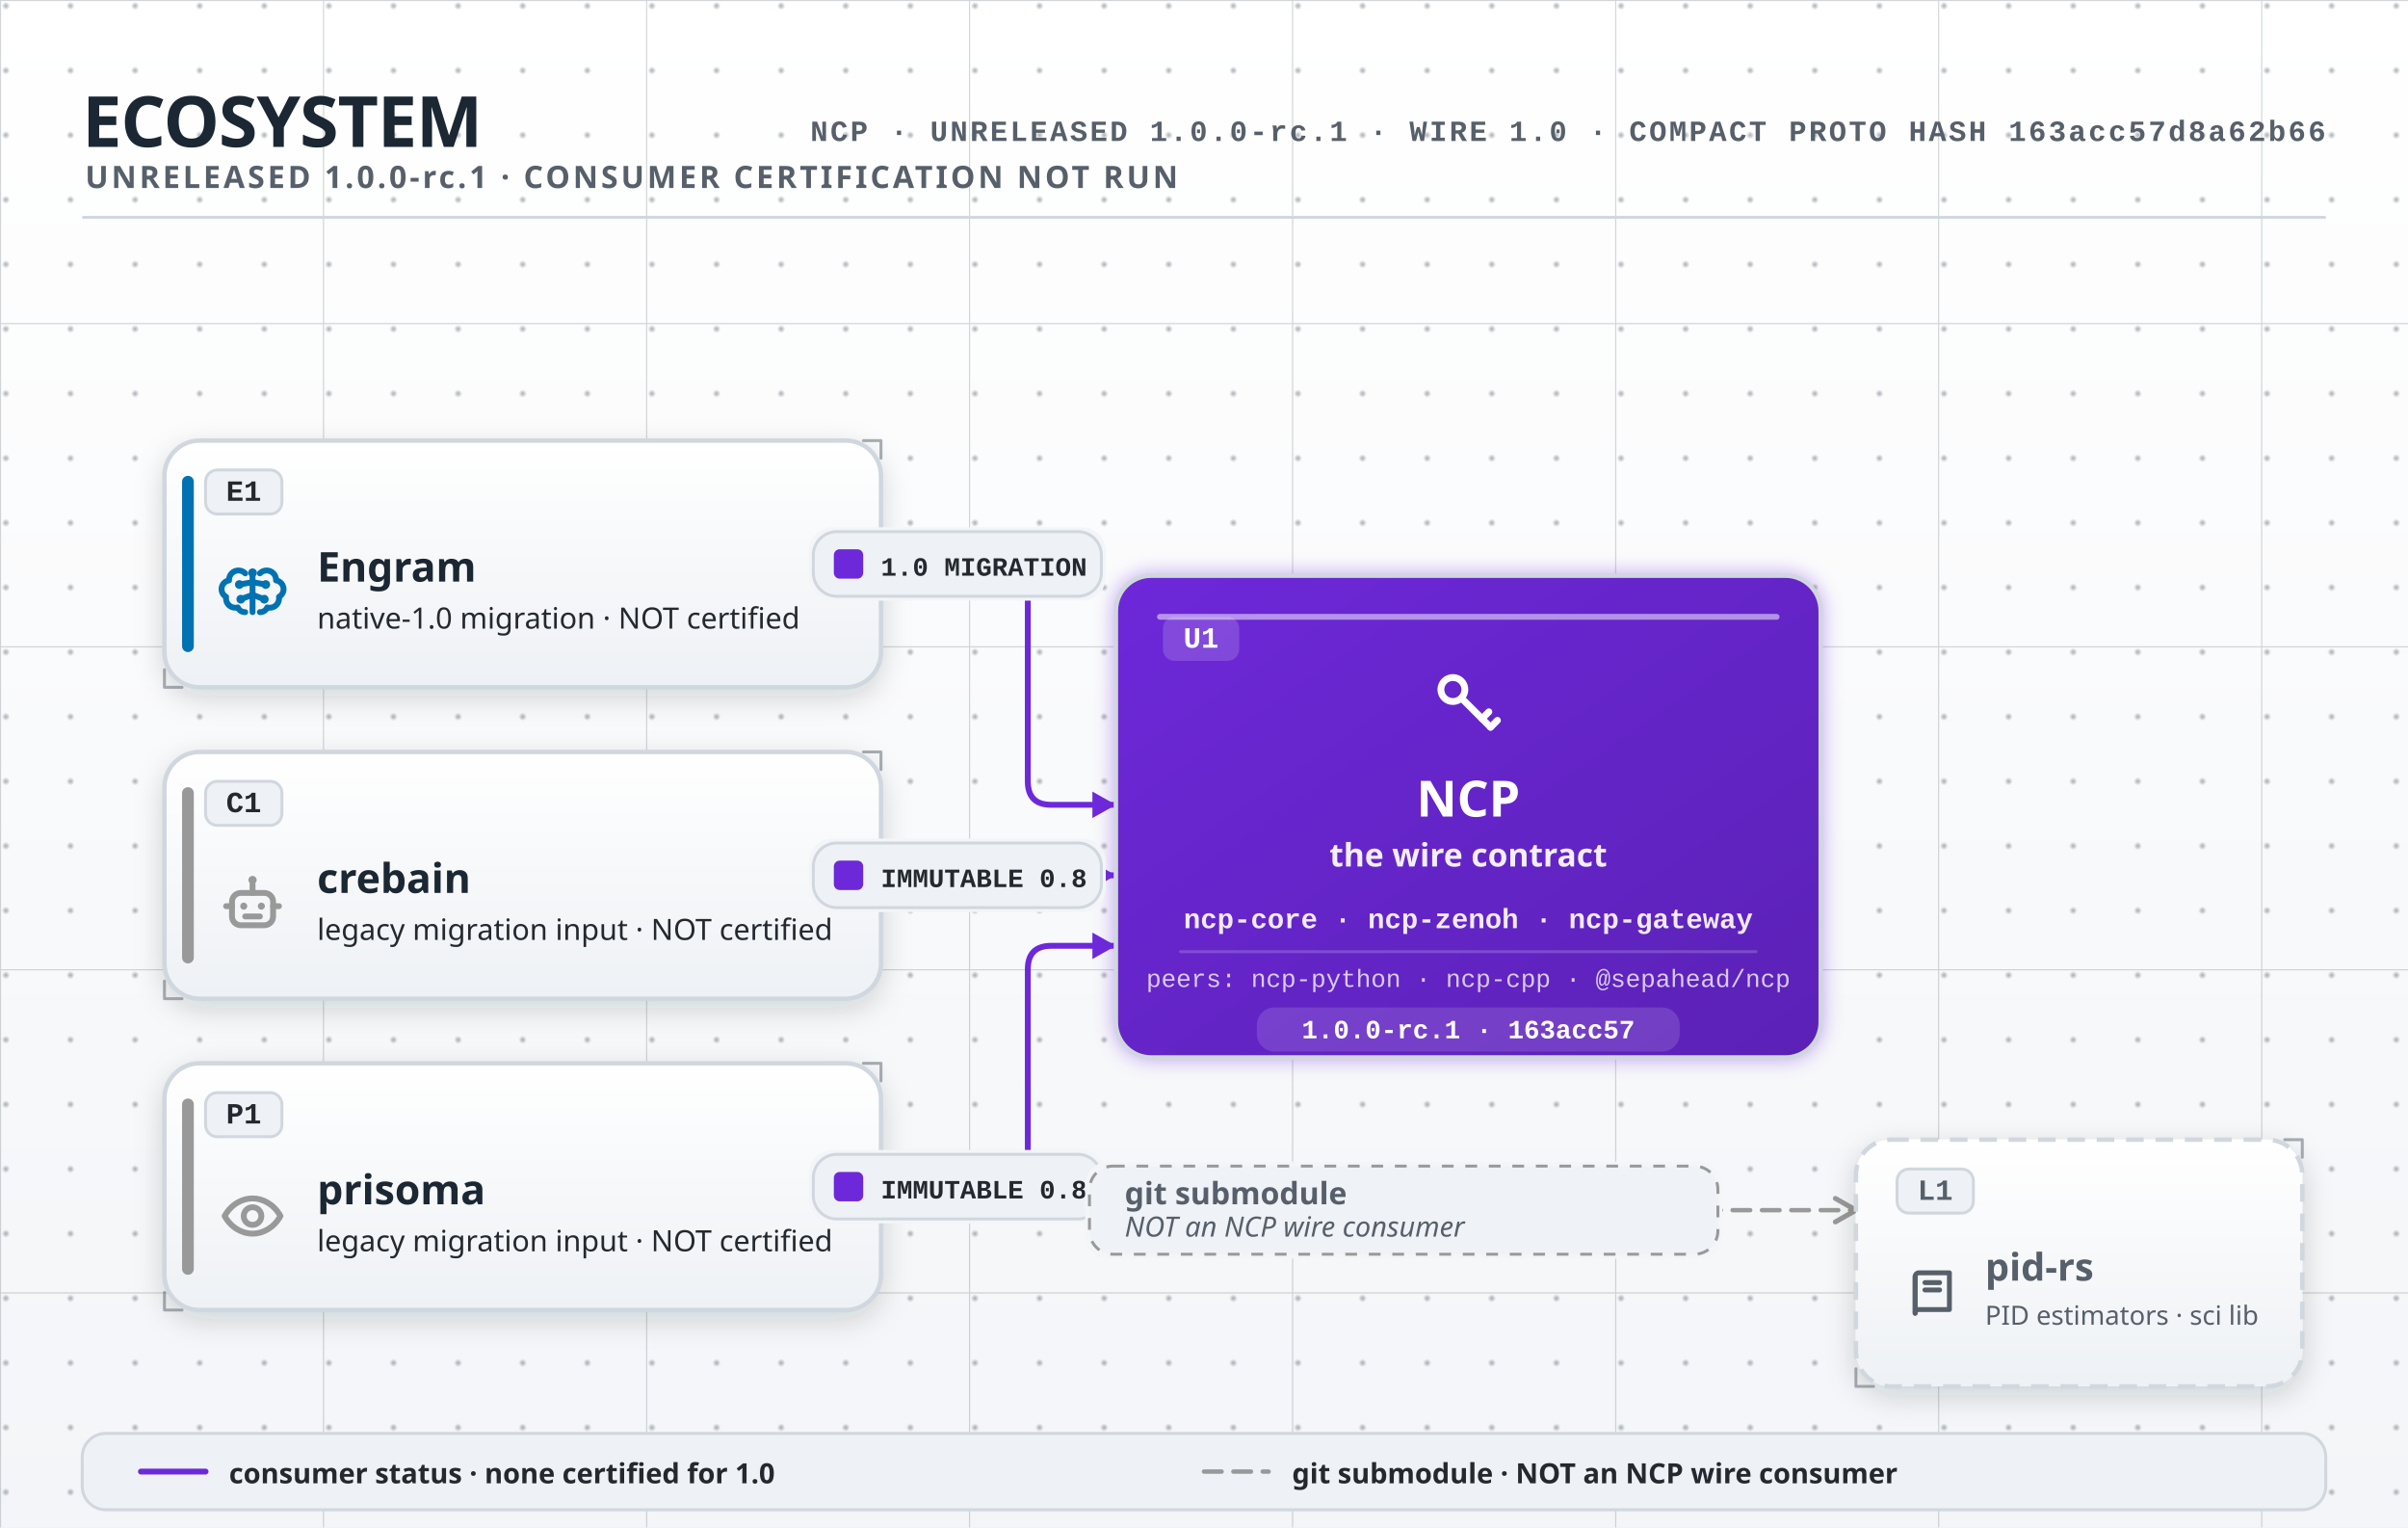
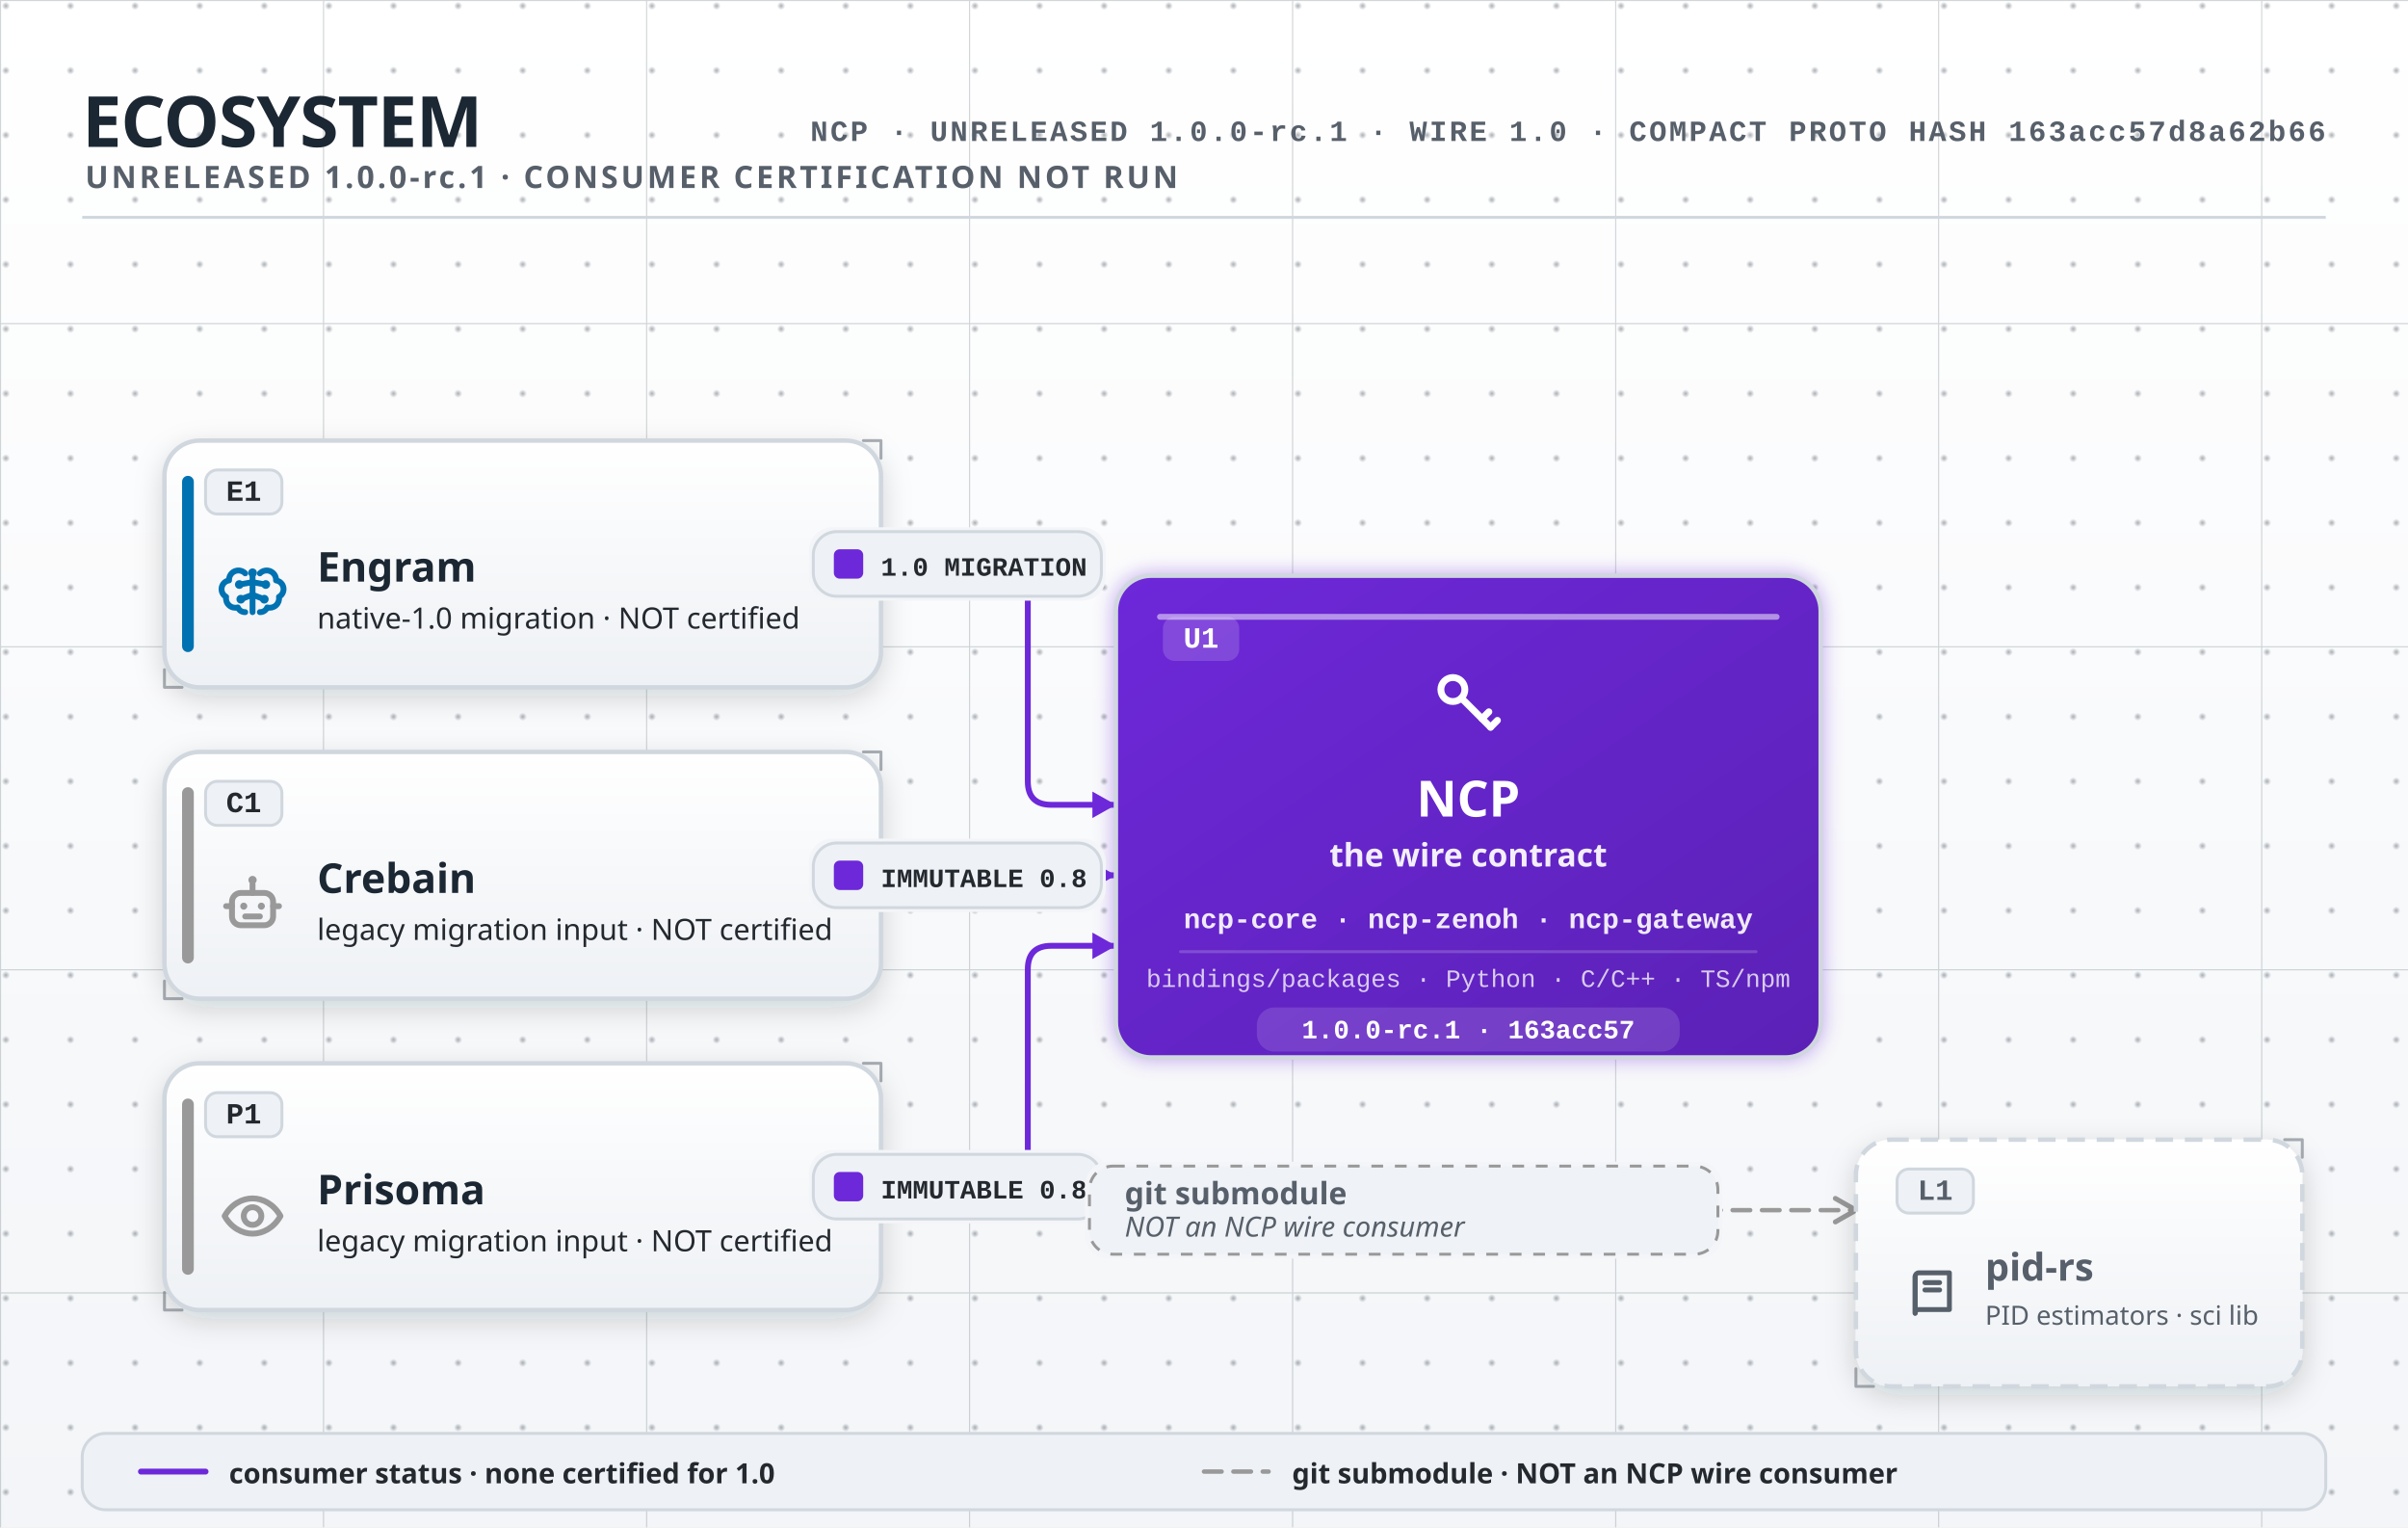
- <svg xmlns="http://www.w3.org/2000/svg" width="820" height="520" viewBox="0 0 820 520" font-family="-apple-system, BlinkMacSystemFont, 'Segoe UI', 'Noto Sans', Helvetica, Arial, sans-serif" role="img">
+ <svg xmlns="http://www.w3.org/2000/svg" width="820" height="520" viewBox="0 0 820 520" font-family="-apple-system, BlinkMacSystemFont, 'Segoe UI', 'Noto Sans', Helvetica, Arial, sans-serif" role="img" aria-labelledby="ncp-ecosystem-title ncp-ecosystem-desc">
  <defs>
    <linearGradient id="pageBg" x1="0" y1="0" x2="0" y2="1">
      <stop offset="0" stop-color="#ffffff" />
      <stop offset="1" stop-color="#f3f5f8" />
    </linearGradient>
    <linearGradient id="surface" x1="0" y1="0" x2="0" y2="1">
      <stop offset="0" stop-color="#ffffff" />
      <stop offset="1" stop-color="#eef1f5" />
    </linearGradient>
    <linearGradient id="busAction" x1="0" y1="0" x2="1" y2="0">
      <stop offset="0" stop-color="#D55E00" stop-opacity="1" />
      <stop offset="0.5" stop-color="#D55E00" stop-opacity="1" />
      <stop offset="1" stop-color="#b94f00" stop-opacity="1" />
    </linearGradient>
    <linearGradient id="contractHero" x1="0" y1="0" x2="1" y2="1">
      <stop offset="0" stop-color="#6D28D9" />
      <stop offset="1" stop-color="#5b21b6" />
    </linearGradient>
    <radialGradient id="gridDot" cx="0.5" cy="0.5" r="0.5">
      <stop offset="0" stop-color="#57606a" stop-opacity="0.5" />
      <stop offset="1" stop-color="#57606a" stop-opacity="0" />
    </radialGradient>
    <pattern id="grid" width="22" height="22" patternUnits="userSpaceOnUse">
      <circle cx="2" cy="2" r="1.4" fill="url(#gridDot)" />
    </pattern>
    <pattern id="gridMajor" width="110" height="110" patternUnits="userSpaceOnUse">
      <path d="M110 0H0V110" fill="none" stroke="#57606a" stroke-width="0.75" stroke-opacity="0.26" />
    </pattern>
    <filter id="soft" x="-40%" y="-40%" width="180%" height="180%" color-interpolation-filters="sRGB">
      <feDropShadow dx="0" dy="3" stdDeviation="5" flood-color="#1b2733" flood-opacity="0.18" />
    </filter>
    <filter id="halo" x="-60%" y="-60%" width="220%" height="220%" color-interpolation-filters="sRGB">
      <feGaussianBlur stdDeviation="3" />
    </filter>
    <filter id="glow" x="-90%" y="-90%" width="280%" height="280%" color-interpolation-filters="sRGB">
      <feGaussianBlur in="SourceAlpha" stdDeviation="3.4" result="b" />
      <feFlood flood-color="#D55E00" flood-opacity="0.4" />
      <feComposite in2="b" operator="in" result="g" />
      <feMerge>
        <feMergeNode in="g" />
        <feMergeNode in="SourceGraphic" />
      </feMerge>
    </filter>
    <marker id="arrowAction" markerUnits="userSpaceOnUse" markerWidth="12" markerHeight="12" refX="9" refY="5.5" orient="auto">
      <path d="M1,1 L9,5.5 L1,10 Z" fill="#D55E00" />
    </marker>
    <marker id="arrowControl" markerUnits="userSpaceOnUse" markerWidth="12" markerHeight="12" refX="9" refY="5.5" orient="auto">
      <path d="M1,1 L9,5.5 L1,10 Z" fill="#0072B2" />
    </marker>
    <marker id="replyControl" markerUnits="userSpaceOnUse" markerWidth="12" markerHeight="12" refX="9" refY="5.5" orient="auto">
      <path d="M2,1.5 L9,5.5 L2,9.5" fill="none" stroke="#0072B2" stroke-width="1.7" stroke-linecap="round" stroke-linejoin="round" />
    </marker>
    <marker id="arrowPercep" markerUnits="userSpaceOnUse" markerWidth="12" markerHeight="12" refX="9" refY="5.5" orient="auto">
      <path d="M1,1 L9,5.5 L1,10 Z" fill="#56B4E9" />
    </marker>
    <marker id="tapObserve" markerUnits="userSpaceOnUse" markerWidth="10" markerHeight="10" refX="5" refY="5" orient="auto">
      <circle cx="5" cy="5" r="3.2" fill="none" stroke="#999999" stroke-width="1.5" />
    </marker>
    <marker id="arrowContract" markerUnits="userSpaceOnUse" markerWidth="12" markerHeight="12" refX="9" refY="5.5" orient="auto">
      <path d="M1,1 L9,5.5 L1,10 Z" fill="#6D28D9" />
    </marker>
    <marker id="submoduleArrow" markerUnits="userSpaceOnUse" markerWidth="12" markerHeight="12" refX="9" refY="5.5" orient="auto">
      <path d="M2,1.5 L9,5.5 L2,9.5" fill="none" stroke="#999999" stroke-width="1.7" stroke-linecap="round" stroke-linejoin="round" />
    </marker>
    <marker id="arrowActive" markerUnits="userSpaceOnUse" markerWidth="12" markerHeight="12" refX="9" refY="5.5" orient="auto">
      <path d="M1,1 L9,5.5 L1,10 Z" fill="#009E73" />
    </marker>
    <marker id="arrowEstop" markerUnits="userSpaceOnUse" markerWidth="12" markerHeight="12" refX="9" refY="5.5" orient="auto">
      <path d="M1,1 L9,5.5 L1,10 Z" fill="#D55E00" stroke="#ffd9c2" stroke-width="0.6" />
    </marker>
    <marker id="arrowHold" markerUnits="userSpaceOnUse" markerWidth="12" markerHeight="12" refX="9" refY="5.5" orient="auto">
      <path d="M1,1 L9,5.5 L1,10 Z" fill="#E69F00" />
    </marker>
    <marker id="arrowMut" markerUnits="userSpaceOnUse" markerWidth="12" markerHeight="12" refX="9" refY="5.5" orient="auto">
      <path d="M1,1 L9,5.5 L1,10 Z" fill="#57606a" />
    </marker>
    <marker id="arrowConfig" markerUnits="userSpaceOnUse" markerWidth="12" markerHeight="12" refX="9" refY="5.5" orient="auto">
      <path d="M1,1 L9,5.5 L1,10 Z" fill="#CC79A7" />
    </marker>
    <filter id="glowContract" x="-90%" y="-90%" width="280%" height="280%" color-interpolation-filters="sRGB">
      <feGaussianBlur in="SourceAlpha" stdDeviation="3.4" result="b" />
      <feFlood flood-color="#6D28D9" flood-opacity="0.4" />
      <feComposite in2="b" operator="in" result="g" />
      <feMerge>
        <feMergeNode in="g" />
        <feMergeNode in="SourceGraphic" />
      </feMerge>
    </filter>
    <filter id="glowActive" x="-90%" y="-90%" width="280%" height="280%" color-interpolation-filters="sRGB">
      <feGaussianBlur in="SourceAlpha" stdDeviation="3.4" result="b" />
      <feFlood flood-color="#009E73" flood-opacity="0.4" />
      <feComposite in2="b" operator="in" result="g" />
      <feMerge>
        <feMergeNode in="g" />
        <feMergeNode in="SourceGraphic" />
      </feMerge>
    </filter>
  </defs>
  <rect x="0" y="0" width="820" height="520" rx="0" fill="url(#pageBg)" />
  <rect x="0" y="0" width="820" height="520" rx="0" fill="url(#gridMajor)" />
  <rect x="0" y="0" width="820" height="520" rx="0" fill="url(#grid)" />
  <text x="28" y="50" font-family="-apple-system, BlinkMacSystemFont, 'Segoe UI', 'Noto Sans', Helvetica, Arial, sans-serif" font-size="24" font-weight="800" font-style="normal" fill="#1b2733" text-anchor="start" letter-spacing="-0.3" text-rendering="geometricPrecision">ECOSYSTEM</text>
  <text x="29" y="64" font-family="-apple-system, BlinkMacSystemFont, 'Segoe UI', 'Noto Sans', Helvetica, Arial, sans-serif" font-size="10.5" font-weight="600" font-style="normal" fill="#57606a" text-anchor="start" letter-spacing="1.0" text-rendering="geometricPrecision">UNRELEASED 1.0.0-rc.1  ·  CONSUMER CERTIFICATION NOT RUN</text>
  <line x1="28" y1="74" x2="792" y2="74" stroke="#d0d7de" stroke-width="1" stroke-linecap="butt" />
  <text x="792" y="48" font-family="ui-monospace, SFMono-Regular, 'SF Mono', Menlo, Consolas, 'Liberation Mono', monospace" font-size="10" font-weight="600" font-style="normal" fill="#57606a" text-anchor="end" letter-spacing="0.8" text-rendering="geometricPrecision">NCP · UNRELEASED 1.0.0-rc.1 · WIRE 1.0 · COMPACT PROTO HASH 163acc57d8a62b66</text>
  <path d="M300,192 L342,192 Q350,192 350,200 L350,266 Q350,274 358,274 L380,274" fill="none" stroke="#6D28D9" stroke-width="2" stroke-linecap="round" stroke-linejoin="round" marker-end="url(#arrowContract)" />
  <path d="M300,298 L380,298" fill="none" stroke="#6D28D9" stroke-width="2" stroke-linecap="round" stroke-linejoin="round" marker-end="url(#arrowContract)" />
  <path d="M300,404 L342,404 Q350,404 350,396 L350,330 Q350,322 358,322 L380,322" fill="none" stroke="#6D28D9" stroke-width="2" stroke-linecap="round" stroke-linejoin="round" marker-end="url(#arrowContract)" />
  <line x1="364" y1="294" x2="364" y2="302" stroke="#6D28D9" stroke-width="1" stroke-linecap="round" stroke-opacity="0.7" />
  <line x1="372" y1="294" x2="372" y2="302" stroke="#6D28D9" stroke-width="1" stroke-linecap="round" stroke-opacity="0.7" />
  <path d="M300,412 L632,412" fill="none" stroke="#999999" stroke-width="1.5" stroke-linecap="round" stroke-linejoin="round" stroke-dasharray="6 4" marker-end="url(#submoduleArrow)" />
  <rect x="56" y="150" width="244" height="84" rx="12" fill="url(#surface)" filter="url(#soft)" />
  <rect x="56" y="150" width="244" height="84" rx="12" fill="none" stroke="#d0d7de" stroke-width="1.5" />
  <rect x="62" y="162" width="4" height="60" rx="2" fill="#0072B2" />
  <path d="M294,150 L300,150 L300,156" fill="none" stroke="#57606a" stroke-width="1" stroke-linecap="round" stroke-linejoin="round" stroke-opacity="0.5" />
  <path d="M56,228 L56,234 L62,234" fill="none" stroke="#57606a" stroke-width="1" stroke-linecap="round" stroke-linejoin="round" stroke-opacity="0.5" />
  <rect x="70" y="160" width="26" height="15" rx="4" fill="#eef1f5" stroke="#d0d7de" stroke-width="1" />
  <text x="83" y="170.5" font-family="ui-monospace, SFMono-Regular, 'SF Mono', Menlo, Consolas, 'Liberation Mono', monospace" font-size="10" font-weight="700" font-style="normal" fill="#24292f" text-anchor="middle" text-rendering="geometricPrecision">E1</text>
  <g transform="translate(74,190) scale(1)" fill="none" stroke="#0072B2" stroke-width="2" stroke-linecap="round" stroke-linejoin="round">
    <path d="M9.5 5.2A3.2 3.2 0 0 0 4 7.6a3 3 0 0 0-1 5.6a3.2 3.2 0 0 0 4 3.6a2.6 2.6 0 0 0 2.5 1.6" />
    <path d="M14.5 5.2A3.2 3.2 0 0 1 20 7.6a3 3 0 0 1 1 5.6a3.2 3.2 0 0 1-4 3.6a2.6 2.6 0 0 1-2.5 1.6" />
    <path d="M12 5v13.4" />
    <circle cx="12" cy="5" r="0.5" fill="#0072B2" stroke="#0072B2" />
    <circle cx="7.5" cy="9" r="0.5" fill="#0072B2" stroke="#0072B2" />
    <circle cx="16.5" cy="9" r="0.5" fill="#0072B2" stroke="#0072B2" />
    <circle cx="8" cy="14" r="0.5" fill="#0072B2" stroke="#0072B2" />
    <circle cx="16" cy="14" r="0.5" fill="#0072B2" stroke="#0072B2" />
    <path d="M12 8.2 7.5 9M12 8.2 16.5 9M12 12.5 8 14M12 12.5 16 14" />
  </g>
  <text x="108" y="198" font-family="-apple-system, BlinkMacSystemFont, 'Segoe UI', 'Noto Sans', Helvetica, Arial, sans-serif" font-size="14" font-weight="700" font-style="normal" fill="#1b2733" text-anchor="start" text-rendering="geometricPrecision">Engram</text>
  <text x="108" y="214" font-family="-apple-system, BlinkMacSystemFont, 'Segoe UI', 'Noto Sans', Helvetica, Arial, sans-serif" font-size="10" font-weight="500" font-style="normal" fill="#24292f" text-anchor="start" text-rendering="geometricPrecision">native-1.0 migration · NOT certified</text>
  <rect x="56" y="256" width="244" height="84" rx="12" fill="url(#surface)" filter="url(#soft)" />
  <rect x="56" y="256" width="244" height="84" rx="12" fill="none" stroke="#d0d7de" stroke-width="1.5" />
  <rect x="62" y="268" width="4" height="60" rx="2" fill="#999999" />
  <path d="M294,256 L300,256 L300,262" fill="none" stroke="#57606a" stroke-width="1" stroke-linecap="round" stroke-linejoin="round" stroke-opacity="0.5" />
  <path d="M56,334 L56,340 L62,340" fill="none" stroke="#57606a" stroke-width="1" stroke-linecap="round" stroke-linejoin="round" stroke-opacity="0.5" />
  <rect x="70" y="266" width="26" height="15" rx="4" fill="#eef1f5" stroke="#d0d7de" stroke-width="1" />
  <text x="83" y="276.5" font-family="ui-monospace, SFMono-Regular, 'SF Mono', Menlo, Consolas, 'Liberation Mono', monospace" font-size="10" font-weight="700" font-style="normal" fill="#24292f" text-anchor="middle" text-rendering="geometricPrecision">C1</text>
  <g transform="translate(74,296) scale(1)" fill="none" stroke="#999999" stroke-width="2" stroke-linecap="round" stroke-linejoin="round">
    <rect x="5" y="8" width="14" height="11" rx="3" />
    <path d="M12 8V5" />
    <circle cx="12" cy="3.6" r="1.4" fill="#999999" stroke="none" />
    <circle cx="9" cy="12.5" r="1.2" fill="#999999" stroke="none" />
    <circle cx="15" cy="12.5" r="1.2" fill="#999999" stroke="none" />
    <path d="M9.5 16h5" />
    <path d="M5 12.5H3M19 12.5h2" />
  </g>
-   <text x="108" y="304" font-family="-apple-system, BlinkMacSystemFont, 'Segoe UI', 'Noto Sans', Helvetica, Arial, sans-serif" font-size="14" font-weight="700" font-style="normal" fill="#1b2733" text-anchor="start" text-rendering="geometricPrecision">crebain</text>
+   <text x="108" y="304" font-family="-apple-system, BlinkMacSystemFont, 'Segoe UI', 'Noto Sans', Helvetica, Arial, sans-serif" font-size="14" font-weight="700" font-style="normal" fill="#1b2733" text-anchor="start" text-rendering="geometricPrecision">Crebain</text>
  <text x="108" y="320" font-family="-apple-system, BlinkMacSystemFont, 'Segoe UI', 'Noto Sans', Helvetica, Arial, sans-serif" font-size="10" font-weight="500" font-style="normal" fill="#24292f" text-anchor="start" text-rendering="geometricPrecision">legacy migration input · NOT certified</text>
  <rect x="56" y="362" width="244" height="84" rx="12" fill="url(#surface)" filter="url(#soft)" />
  <rect x="56" y="362" width="244" height="84" rx="12" fill="none" stroke="#d0d7de" stroke-width="1.5" />
  <rect x="62" y="374" width="4" height="60" rx="2" fill="#999999" />
  <path d="M294,362 L300,362 L300,368" fill="none" stroke="#57606a" stroke-width="1" stroke-linecap="round" stroke-linejoin="round" stroke-opacity="0.5" />
  <path d="M56,440 L56,446 L62,446" fill="none" stroke="#57606a" stroke-width="1" stroke-linecap="round" stroke-linejoin="round" stroke-opacity="0.5" />
  <rect x="70" y="372" width="26" height="15" rx="4" fill="#eef1f5" stroke="#d0d7de" stroke-width="1" />
  <text x="83" y="382.5" font-family="ui-monospace, SFMono-Regular, 'SF Mono', Menlo, Consolas, 'Liberation Mono', monospace" font-size="10" font-weight="700" font-style="normal" fill="#24292f" text-anchor="middle" text-rendering="geometricPrecision">P1</text>
  <g transform="translate(74,402) scale(1)" fill="none" stroke="#999999" stroke-width="2" stroke-linecap="round" stroke-linejoin="round">
    <path d="M2.5 12c2.2-4 6-6 9.5-6s7.3 2 9.5 6c-2.2 4-6 6-9.5 6s-7.3-2-9.5-6Z" />
    <circle cx="12" cy="12" r="3" />
  </g>
-   <text x="108" y="410" font-family="-apple-system, BlinkMacSystemFont, 'Segoe UI', 'Noto Sans', Helvetica, Arial, sans-serif" font-size="14" font-weight="700" font-style="normal" fill="#1b2733" text-anchor="start" text-rendering="geometricPrecision">prisoma</text>
+   <text x="108" y="410" font-family="-apple-system, BlinkMacSystemFont, 'Segoe UI', 'Noto Sans', Helvetica, Arial, sans-serif" font-size="14" font-weight="700" font-style="normal" fill="#1b2733" text-anchor="start" text-rendering="geometricPrecision">Prisoma</text>
  <text x="108" y="426" font-family="-apple-system, BlinkMacSystemFont, 'Segoe UI', 'Noto Sans', Helvetica, Arial, sans-serif" font-size="10" font-weight="500" font-style="normal" fill="#24292f" text-anchor="start" text-rendering="geometricPrecision">legacy migration input · NOT certified</text>
  <rect x="380" y="196" width="240" height="164" rx="12" fill="url(#contractHero)" stroke="#d0d7de" stroke-width="1.5" filter="url(#glowContract)" />
  <rect x="394" y="209" width="212" height="2" rx="1" fill="#ffffff" fill-opacity="0.5" />
  <rect x="396" y="210" width="26" height="15" rx="4" fill="#ffffff" fill-opacity="0.16" />
  <text x="409" y="220.5" font-family="ui-monospace, SFMono-Regular, 'SF Mono', Menlo, Consolas, 'Liberation Mono', monospace" font-size="10" font-weight="700" font-style="normal" fill="#ffffff" text-anchor="middle" text-rendering="geometricPrecision">U1</text>
  <g transform="translate(486.0,226) scale(1.1667)" fill="none" stroke="#ffffff" stroke-width="2" stroke-linecap="round" stroke-linejoin="round">
    <circle cx="7.5" cy="7.5" r="3.5" />
    <path d="M10 10l8.5 8.5" />
    <path d="M16 16l2-2M18.5 18.5l2-2" />
  </g>
  <text x="500.0" y="278" font-family="-apple-system, BlinkMacSystemFont, 'Segoe UI', 'Noto Sans', Helvetica, Arial, sans-serif" font-size="17" font-weight="800" font-style="normal" fill="#ffffff" text-anchor="middle" text-rendering="geometricPrecision">NCP</text>
  <text x="500.0" y="295" font-family="-apple-system, BlinkMacSystemFont, 'Segoe UI', 'Noto Sans', Helvetica, Arial, sans-serif" font-size="11" font-weight="600" font-style="normal" fill="#ffffff" fill-opacity="0.92" text-anchor="middle" text-rendering="geometricPrecision">the wire contract</text>
  <text x="500.0" y="316" font-family="ui-monospace, SFMono-Regular, 'SF Mono', Menlo, Consolas, 'Liberation Mono', monospace" font-size="9.5" font-weight="600" font-style="normal" fill="#ffffff" fill-opacity="0.9" text-anchor="middle" text-rendering="geometricPrecision">ncp-core · ncp-zenoh · ncp-gateway</text>
  <line x1="402" y1="324" x2="598" y2="324" stroke="#ffffff" stroke-width="1" stroke-linecap="round" stroke-opacity="0.18" />
-   <text x="500.0" y="336" font-family="ui-monospace, SFMono-Regular, 'SF Mono', Menlo, Consolas, 'Liberation Mono', monospace" font-size="8.5" font-weight="500" font-style="normal" fill="#ffffff" fill-opacity="0.76" text-anchor="middle" text-rendering="geometricPrecision">peers: ncp-python · ncp-cpp · @sepahead/ncp</text>
+   <text x="500.0" y="336" font-family="ui-monospace, SFMono-Regular, 'SF Mono', Menlo, Consolas, 'Liberation Mono', monospace" font-size="8.5" font-weight="500" font-style="normal" fill="#ffffff" fill-opacity="0.76" text-anchor="middle" text-rendering="geometricPrecision">bindings/packages · Python · C/C++ · TS/npm</text>
  <rect x="428.0" y="343" width="144" height="15" rx="6" fill="#ffffff" fill-opacity="0.13" />
  <text x="500.0" y="353.5" font-family="ui-monospace, SFMono-Regular, 'SF Mono', Menlo, Consolas, 'Liberation Mono', monospace" font-size="9" font-weight="700" font-style="normal" fill="#ffffff" text-anchor="middle" text-rendering="geometricPrecision">1.0.0-rc.1 · 163acc57</text>
  <rect x="632" y="388" width="152" height="84" rx="12" fill="url(#surface)" filter="url(#soft)" />
  <rect x="632" y="388" width="152" height="84" rx="12" fill="none" stroke="#d0d7de" stroke-width="1.5" stroke-dasharray="6 4" />
  <path d="M778,388 L784,388 L784,394" fill="none" stroke="#57606a" stroke-width="1" stroke-linecap="round" stroke-linejoin="round" stroke-opacity="0.5" />
  <path d="M632,466 L632,472 L638,472" fill="none" stroke="#57606a" stroke-width="1" stroke-linecap="round" stroke-linejoin="round" stroke-opacity="0.5" />
  <rect x="646" y="398" width="26" height="15" rx="4" fill="#eef1f5" stroke="#d0d7de" stroke-width="1" />
  <text x="659" y="408.5" font-family="ui-monospace, SFMono-Regular, 'SF Mono', Menlo, Consolas, 'Liberation Mono', monospace" font-size="10" font-weight="700" font-style="normal" fill="#57606a" text-anchor="middle" text-rendering="geometricPrecision">L1</text>
  <g transform="translate(648,430) scale(0.8333)" fill="none" stroke="#57606a" stroke-width="2" stroke-linecap="round" stroke-linejoin="round">
    <path d="M5 5.5A1.5 1.5 0 0 1 6.5 4H19v15H6.5A1.5 1.5 0 0 0 5 20.5Z" />
    <path d="M5 5.5v15" />
    <path d="M9 8h6M9 11h6" />
  </g>
  <text x="676" y="436" font-family="-apple-system, BlinkMacSystemFont, 'Segoe UI', 'Noto Sans', Helvetica, Arial, sans-serif" font-size="13" font-weight="700" font-style="normal" fill="#57606a" text-anchor="start" text-rendering="geometricPrecision">pid-rs</text>
  <text x="676" y="451" font-family="-apple-system, BlinkMacSystemFont, 'Segoe UI', 'Noto Sans', Helvetica, Arial, sans-serif" font-size="9" font-weight="500" font-style="normal" fill="#57606a" text-anchor="start" text-rendering="geometricPrecision">PID estimators · sci lib</text>
  <rect x="275.45" y="179.5" width="101.1" height="25" rx="8" fill="#f3f5f8" />
  <rect x="276.95" y="181.0" width="98.1" height="22" rx="8" fill="#eef1f5" stroke="#d0d7de" stroke-width="1" />
  <rect x="283.95" y="187.0" width="10" height="10" rx="2" fill="#6D28D9" />
  <text x="299.95" y="196.0" font-family="ui-monospace, SFMono-Regular, 'SF Mono', Menlo, Consolas, 'Liberation Mono', monospace" font-size="9" font-weight="700" font-style="normal" fill="#24292f" text-anchor="start" text-rendering="geometricPrecision">1.0 MIGRATION</text>
  <rect x="275.45" y="285.5" width="101.1" height="25" rx="8" fill="#f3f5f8" />
  <rect x="276.95" y="287.0" width="98.1" height="22" rx="8" fill="#eef1f5" stroke="#d0d7de" stroke-width="1" />
  <rect x="283.95" y="293.0" width="10" height="10" rx="2" fill="#6D28D9" />
  <text x="299.95" y="302.0" font-family="ui-monospace, SFMono-Regular, 'SF Mono', Menlo, Consolas, 'Liberation Mono', monospace" font-size="9" font-weight="700" font-style="normal" fill="#24292f" text-anchor="start" text-rendering="geometricPrecision">IMMUTABLE 0.8</text>
  <rect x="275.45" y="391.5" width="101.1" height="25" rx="8" fill="#f3f5f8" />
  <rect x="276.95" y="393.0" width="98.1" height="22" rx="8" fill="#eef1f5" stroke="#d0d7de" stroke-width="1" />
  <rect x="283.95" y="399.0" width="10" height="10" rx="2" fill="#6D28D9" />
  <text x="299.95" y="408.0" font-family="ui-monospace, SFMono-Regular, 'SF Mono', Menlo, Consolas, 'Liberation Mono', monospace" font-size="9" font-weight="700" font-style="normal" fill="#24292f" text-anchor="start" text-rendering="geometricPrecision">IMMUTABLE 0.8</text>
  <rect x="369.5" y="395.5" width="217" height="33" rx="8" fill="#f3f5f8" />
  <rect x="371.0" y="397.0" width="214" height="30" rx="8" fill="#eef1f5" stroke="#999999" stroke-width="1" stroke-dasharray="4 4" fill-opacity="0.85" />
  <text x="383.0" y="410.0" font-family="-apple-system, BlinkMacSystemFont, 'Segoe UI', 'Noto Sans', Helvetica, Arial, sans-serif" font-size="10.5" font-weight="700" font-style="normal" fill="#57606a" text-anchor="start" text-rendering="geometricPrecision">git submodule</text>
  <text x="383.0" y="421.0" font-family="-apple-system, BlinkMacSystemFont, 'Segoe UI', 'Noto Sans', Helvetica, Arial, sans-serif" font-size="9.5" font-weight="500" font-style="italic" fill="#57606a" text-anchor="start" text-rendering="geometricPrecision">NOT an NCP wire consumer</text>
  <rect x="28" y="488" width="764" height="26" rx="8" fill="#eef1f5" stroke="#d0d7de" stroke-width="1" />
  <line x1="48" y1="501" x2="70" y2="501" stroke="#6D28D9" stroke-width="2" stroke-linecap="round" />
  <text x="78" y="505" font-family="-apple-system, BlinkMacSystemFont, 'Segoe UI', 'Noto Sans', Helvetica, Arial, sans-serif" font-size="9.5" font-weight="600" font-style="normal" fill="#24292f" text-anchor="start" text-rendering="geometricPrecision">consumer status · none certified for 1.0</text>
  <line x1="410" y1="501" x2="432" y2="501" stroke="#999999" stroke-width="1.5" stroke-linecap="round" stroke-dasharray="6 4" />
  <text x="440" y="505" font-family="-apple-system, BlinkMacSystemFont, 'Segoe UI', 'Noto Sans', Helvetica, Arial, sans-serif" font-size="9.5" font-weight="600" font-style="normal" fill="#24292f" text-anchor="start" text-rendering="geometricPrecision">git submodule · NOT an NCP wire consumer</text>
</svg>
